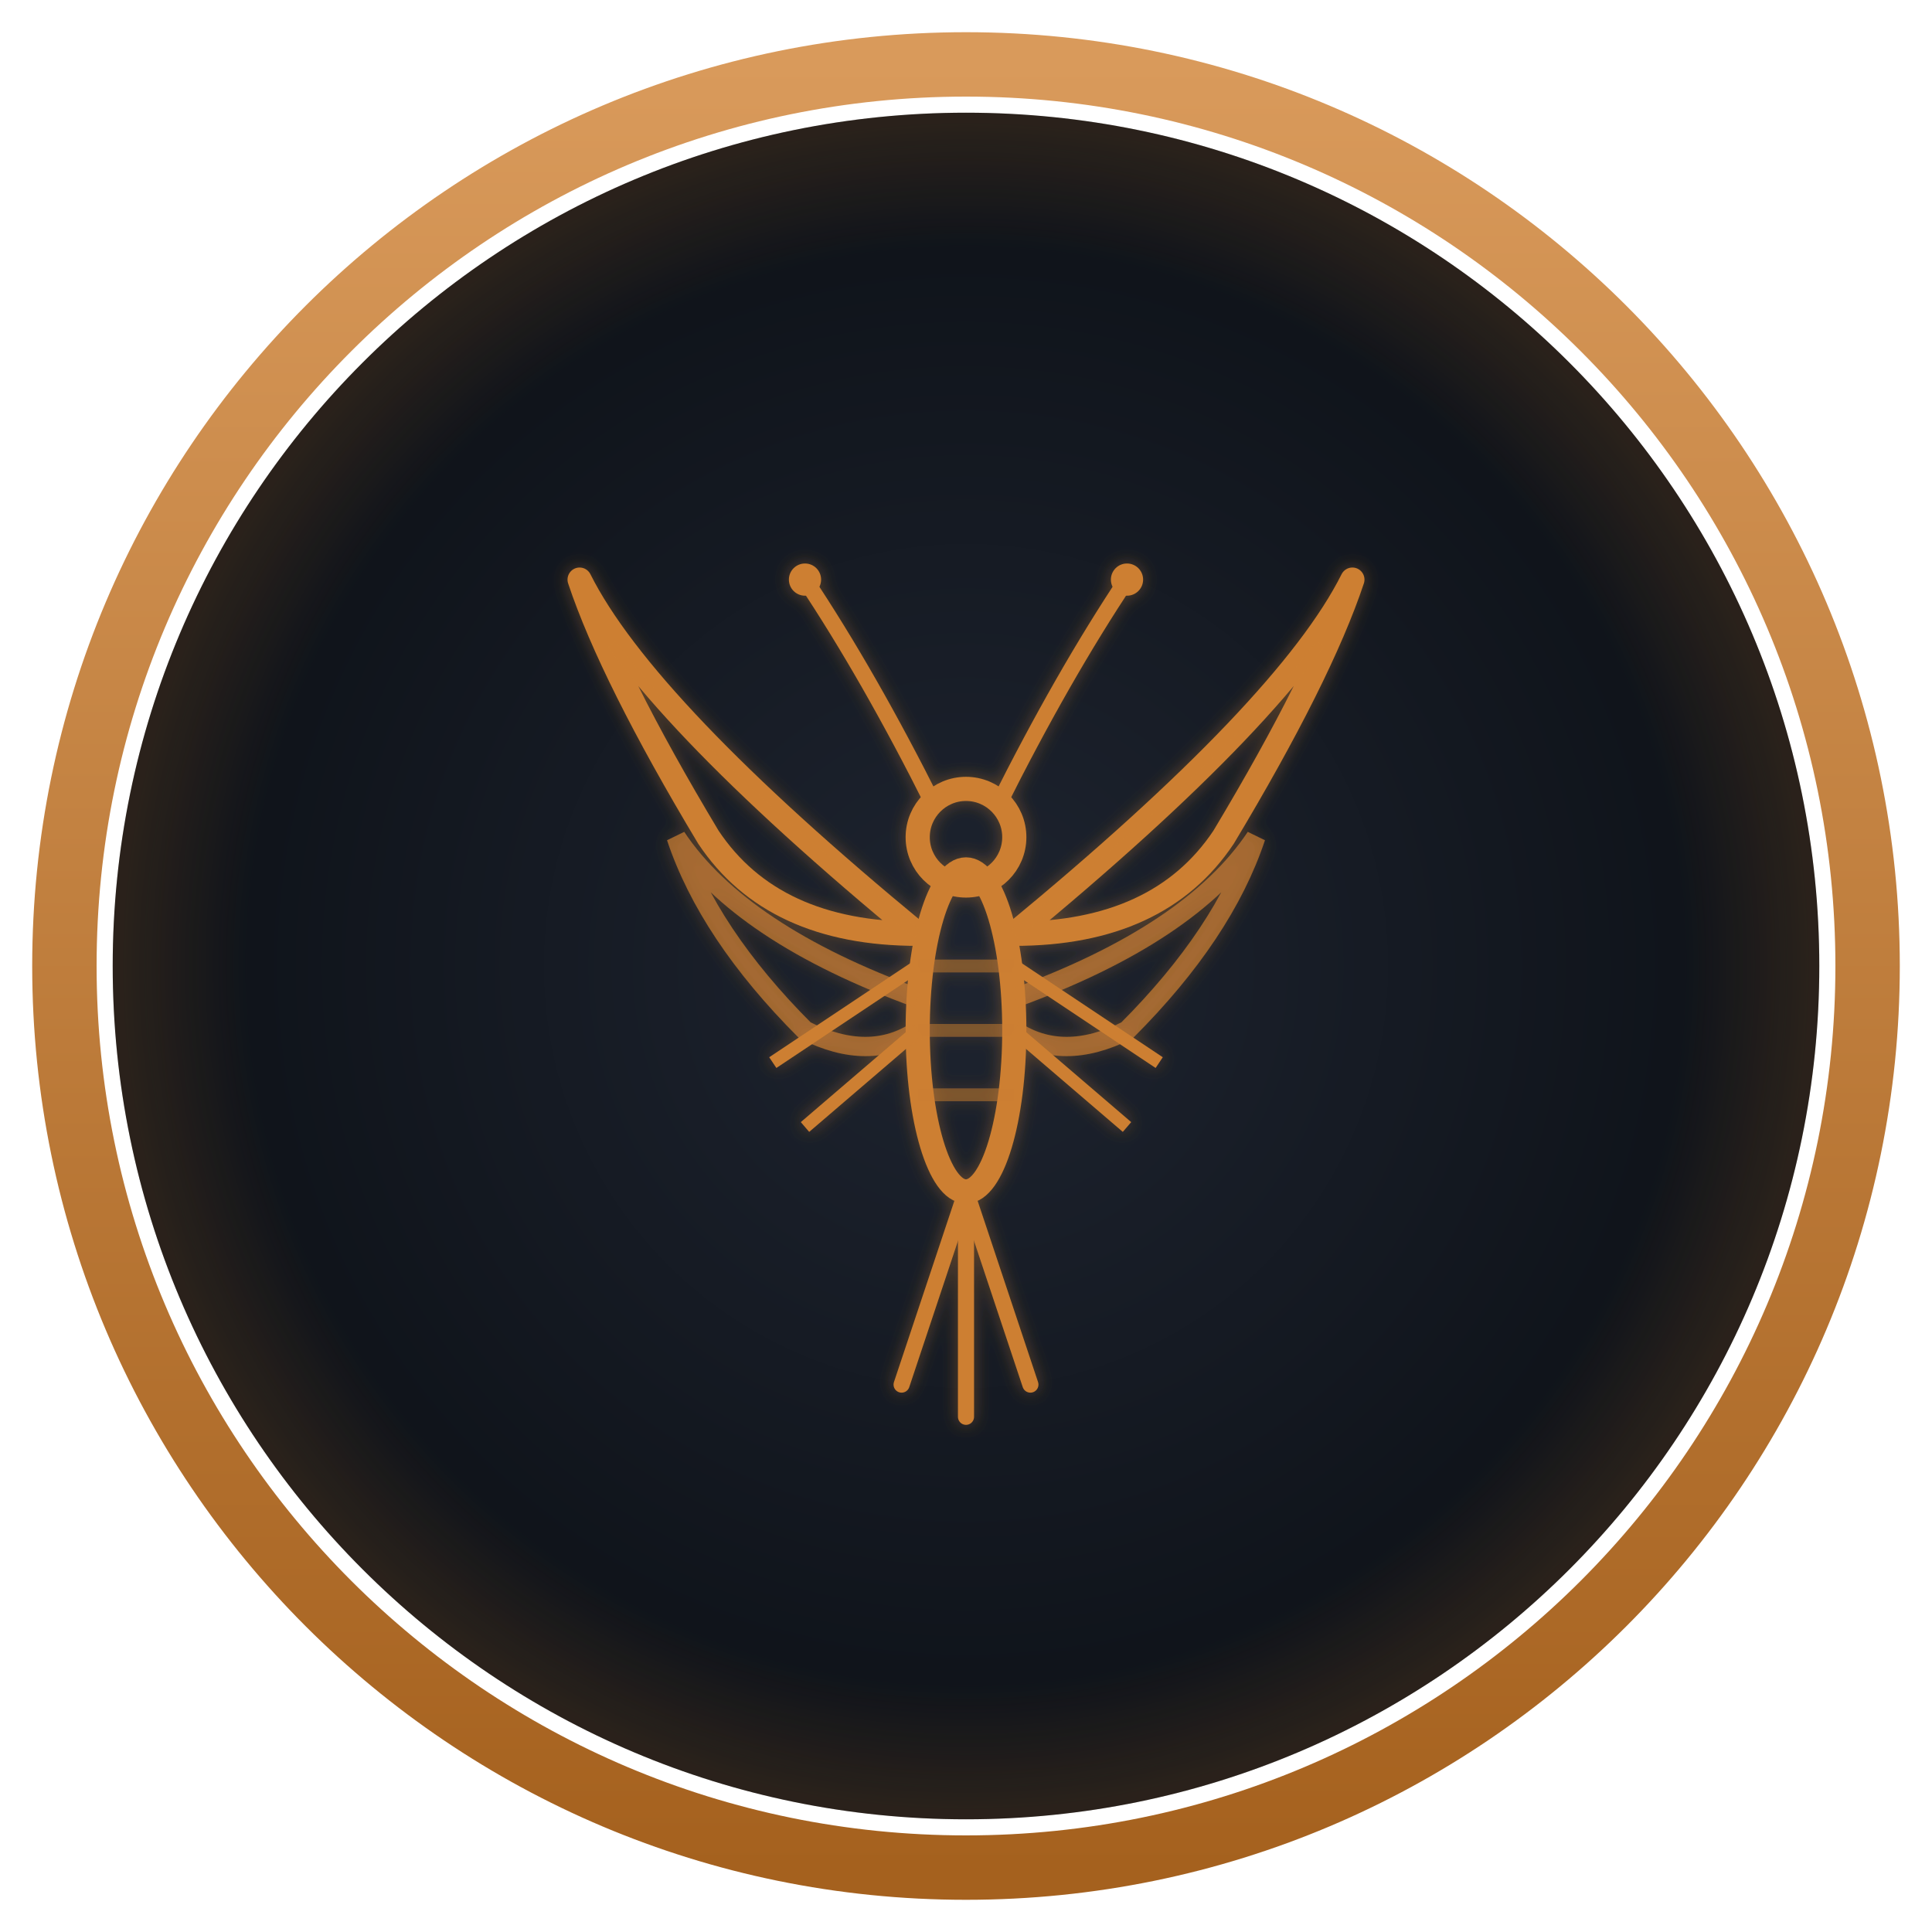
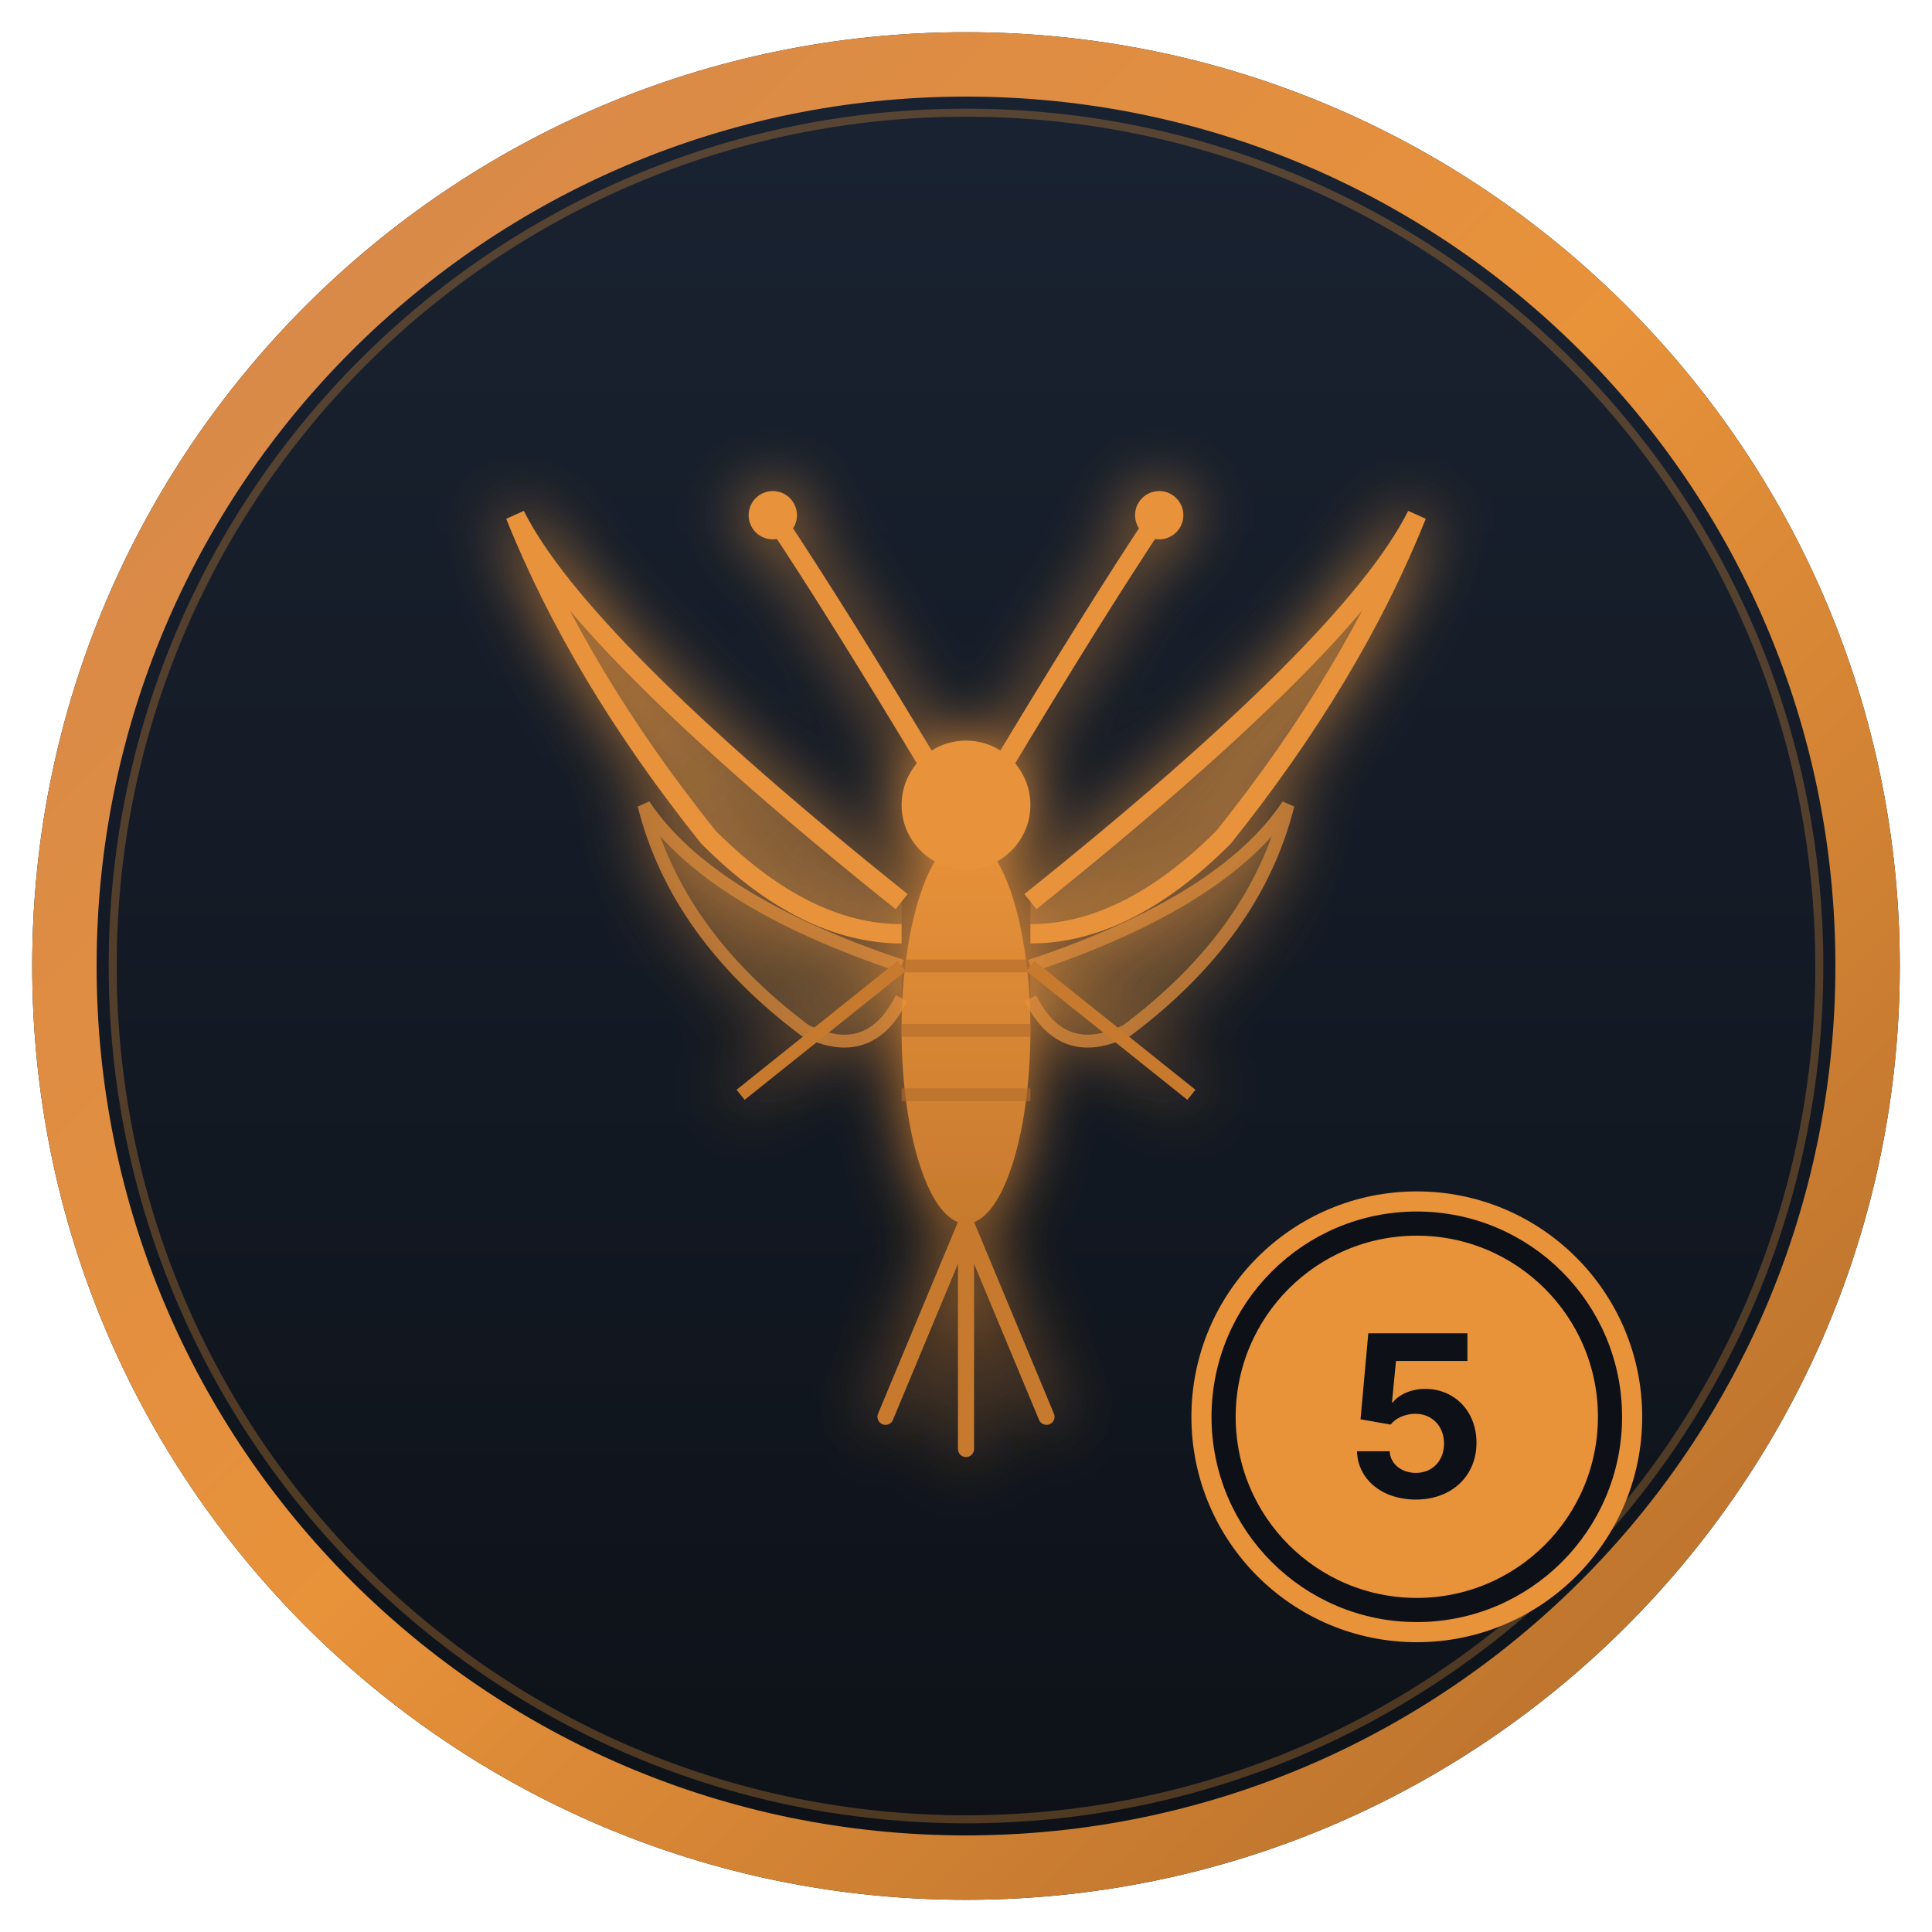
<svg xmlns="http://www.w3.org/2000/svg" viewBox="0 0 120 120">
  <defs>
-     <linearGradient id="ringGrad" x1="0" y1="0" x2="0" y2="1">
-       <stop offset="0%" stop-color="#D99A5B" />
-       <stop offset="100%" stop-color="#A5611E" />
+     <linearGradient id="bg" x1="0" y1="0" x2="0" y2="1">
+       <stop offset="0%" stop-color="#1A2332" />
+       <stop offset="100%" stop-color="#0D1117" />
    </linearGradient>
-     <radialGradient id="bgGrad" cx="50%" cy="50%" r="50%">
-       <stop offset="0%" stop-color="#1E2430" />
-       <stop offset="100%" stop-color="#0D1117" />
-     </radialGradient>
-     <filter id="iconShadow">
-       <feDropShadow dx="0" dy="0" stdDeviation="0.5" flood-color="#CD7F32" flood-opacity="0.4" />
+     <linearGradient id="ring" x1="0" y1="0" x2="1" y2="1">
+       <stop offset="0%" stop-color="#D4874D" />
+       <stop offset="50%" stop-color="#E8923A" />
+       <stop offset="100%" stop-color="#B06B2A" />
+     </linearGradient>
+     <linearGradient id="fly" x1="0" y1="0" x2="0" y2="1">
+       <stop offset="0%" stop-color="#E8923A" />
+       <stop offset="100%" stop-color="#C77A2E" />
+     </linearGradient>
+     <linearGradient id="wing" x1="0" y1="0" x2="1" y2="1">
+       <stop offset="0%" stop-color="#E8923A" stop-opacity="0.4" />
+       <stop offset="100%" stop-color="#F0A855" stop-opacity="0.15" />
+     </linearGradient>
+     <filter id="glow">
+       <feGaussianBlur stdDeviation="2" result="blur" />
+       <feMerge>
+         <feMergeNode in="blur" />
+         <feMergeNode in="SourceGraphic" />
+       </feMerge>
    </filter>
-     <radialGradient id="innerGlow" cx="50%" cy="50%" r="50%">
-       <stop offset="85%" stop-color="#CD7F32" stop-opacity="0" />
-       <stop offset="100%" stop-color="#CD7F32" stop-opacity="0.15" />
-     </radialGradient>
  </defs>
-   <circle cx="60" cy="60" r="56" fill="none" stroke="url(#ringGrad)" stroke-width="4" />
-   <circle cx="60" cy="60" r="53" fill="url(#bgGrad)" />
-   <circle cx="60" cy="60" r="53" fill="url(#innerGlow)" />
-   <g filter="url(#iconShadow)">
-     <ellipse cx="60" cy="64" rx="3" ry="10" fill="none" stroke="#CD7F32" stroke-width="1.5" />
-     <line x1="57" y1="60" x2="63" y2="60" stroke="#CD7F32" stroke-width="0.8" stroke-opacity="0.5" />
-     <line x1="57" y1="64" x2="63" y2="64" stroke="#CD7F32" stroke-width="0.8" stroke-opacity="0.5" />
-     <line x1="57" y1="68" x2="63" y2="68" stroke="#CD7F32" stroke-width="0.8" stroke-opacity="0.5" />
-     <circle cx="60" cy="52" r="3" fill="none" stroke="#CD7F32" stroke-width="1.5" />
-     <path d="M57,58 Q40,44 36,36 Q38,42 44,52 Q48,58 57,58" fill="none" stroke="#CD7F32" stroke-width="1.5" stroke-linejoin="round" />
-     <path d="M57,58 Q44,48 38,40" fill="none" stroke="#CD7F32" stroke-width="0.6" stroke-opacity="0.4" />
-     <path d="M63,58 Q80,44 84,36 Q82,42 76,52 Q72,58 63,58" fill="none" stroke="#CD7F32" stroke-width="1.5" stroke-linejoin="round" />
-     <path d="M63,58 Q76,48 82,40" fill="none" stroke="#CD7F32" stroke-width="0.6" stroke-opacity="0.4" />
-     <path d="M57,62 Q46,58 42,52 Q44,58 50,64 Q54,66 57,64" fill="none" stroke="#CD7F32" stroke-width="1.2" stroke-opacity="0.7" />
-     <path d="M63,62 Q74,58 78,52 Q76,58 70,64 Q66,66 63,64" fill="none" stroke="#CD7F32" stroke-width="1.2" stroke-opacity="0.7" />
-     <path d="M58,50 Q54,42 50,36" fill="none" stroke="#CD7F32" stroke-width="1" stroke-linecap="round" />
-     <path d="M62,50 Q66,42 70,36" fill="none" stroke="#CD7F32" stroke-width="1" stroke-linecap="round" />
-     <circle cx="50" cy="36" r="1" fill="#CD7F32" />
-     <circle cx="70" cy="36" r="1" fill="#CD7F32" />
-     <path d="M60,74 L56,86" fill="none" stroke="#CD7F32" stroke-width="1" stroke-linecap="round" />
-     <path d="M60,74 L60,88" fill="none" stroke="#CD7F32" stroke-width="1" stroke-linecap="round" />
-     <path d="M60,74 L64,86" fill="none" stroke="#CD7F32" stroke-width="1" stroke-linecap="round" />
-     <line x1="57" y1="60" x2="48" y2="66" stroke="#CD7F32" stroke-width="0.8" />
-     <line x1="63" y1="60" x2="72" y2="66" stroke="#CD7F32" stroke-width="0.8" />
-     <line x1="57" y1="64" x2="50" y2="70" stroke="#CD7F32" stroke-width="0.8" />
-     <line x1="63" y1="64" x2="70" y2="70" stroke="#CD7F32" stroke-width="0.8" />
+   <circle cx="60" cy="60" r="58" fill="url(#bg)" />
+   <circle cx="60" cy="60" r="56" fill="none" stroke="url(#ring)" stroke-width="4" />
+   <circle cx="60" cy="60" r="53" fill="none" stroke="#E8923A" stroke-width="0.5" opacity="0.3" />
+   <g filter="url(#glow)">
+     <ellipse cx="60" cy="64" rx="4" ry="12" fill="url(#fly)" />
+     <line x1="56" y1="60" x2="64" y2="60" stroke="#B06B2A" stroke-width="0.8" opacity="0.6" />
+     <line x1="56" y1="64" x2="64" y2="64" stroke="#B06B2A" stroke-width="0.8" opacity="0.6" />
+     <line x1="56" y1="68" x2="64" y2="68" stroke="#B06B2A" stroke-width="0.8" opacity="0.6" />
+     <circle cx="60" cy="50" r="4" fill="#E8923A" />
+     <path d="M56,56 Q36,40 32,32 Q36,42 44,52 Q50,58 56,58" fill="url(#wing)" stroke="#E8923A" stroke-width="1.2" />
+     <path d="M64,56 Q84,40 88,32 Q84,42 76,52 Q70,58 64,58" fill="url(#wing)" stroke="#E8923A" stroke-width="1.2" />
+     <path d="M56,60 Q44,56 40,50 Q42,58 50,64 Q54,66 56,62" fill="url(#wing)" stroke="#E8923A" stroke-width="0.8" opacity="0.7" />
+     <path d="M64,60 Q76,56 80,50 Q78,58 70,64 Q66,66 64,62" fill="url(#wing)" stroke="#E8923A" stroke-width="0.8" opacity="0.7" />
+     <path d="M58,48 Q52,38 48,32" fill="none" stroke="#E8923A" stroke-width="1.2" stroke-linecap="round" />
+     <path d="M62,48 Q68,38 72,32" fill="none" stroke="#E8923A" stroke-width="1.2" stroke-linecap="round" />
+     <circle cx="48" cy="32" r="1.5" fill="#E8923A" />
+     <circle cx="72" cy="32" r="1.5" fill="#E8923A" />
+     <path d="M60,76 L55,88" fill="none" stroke="#C77A2E" stroke-width="1" stroke-linecap="round" />
+     <path d="M60,76 L60,90" fill="none" stroke="#C77A2E" stroke-width="1" stroke-linecap="round" />
+     <path d="M60,76 L65,88" fill="none" stroke="#C77A2E" stroke-width="1" stroke-linecap="round" />
+     <line x1="56" y1="60" x2="46" y2="68" stroke="#C77A2E" stroke-width="0.8" />
+     <line x1="64" y1="60" x2="74" y2="68" stroke="#C77A2E" stroke-width="0.8" />
  </g>
+   <circle cx="88" cy="88" r="14" fill="#E8923A" />
+   <circle cx="88" cy="88" r="12" fill="none" stroke="#0D1117" stroke-width="1.5" />
+   <text x="88" y="93" text-anchor="middle" font-family="system-ui,-apple-system,sans-serif" font-weight="700" font-size="14" fill="#0D1117">5</text>
</svg>
